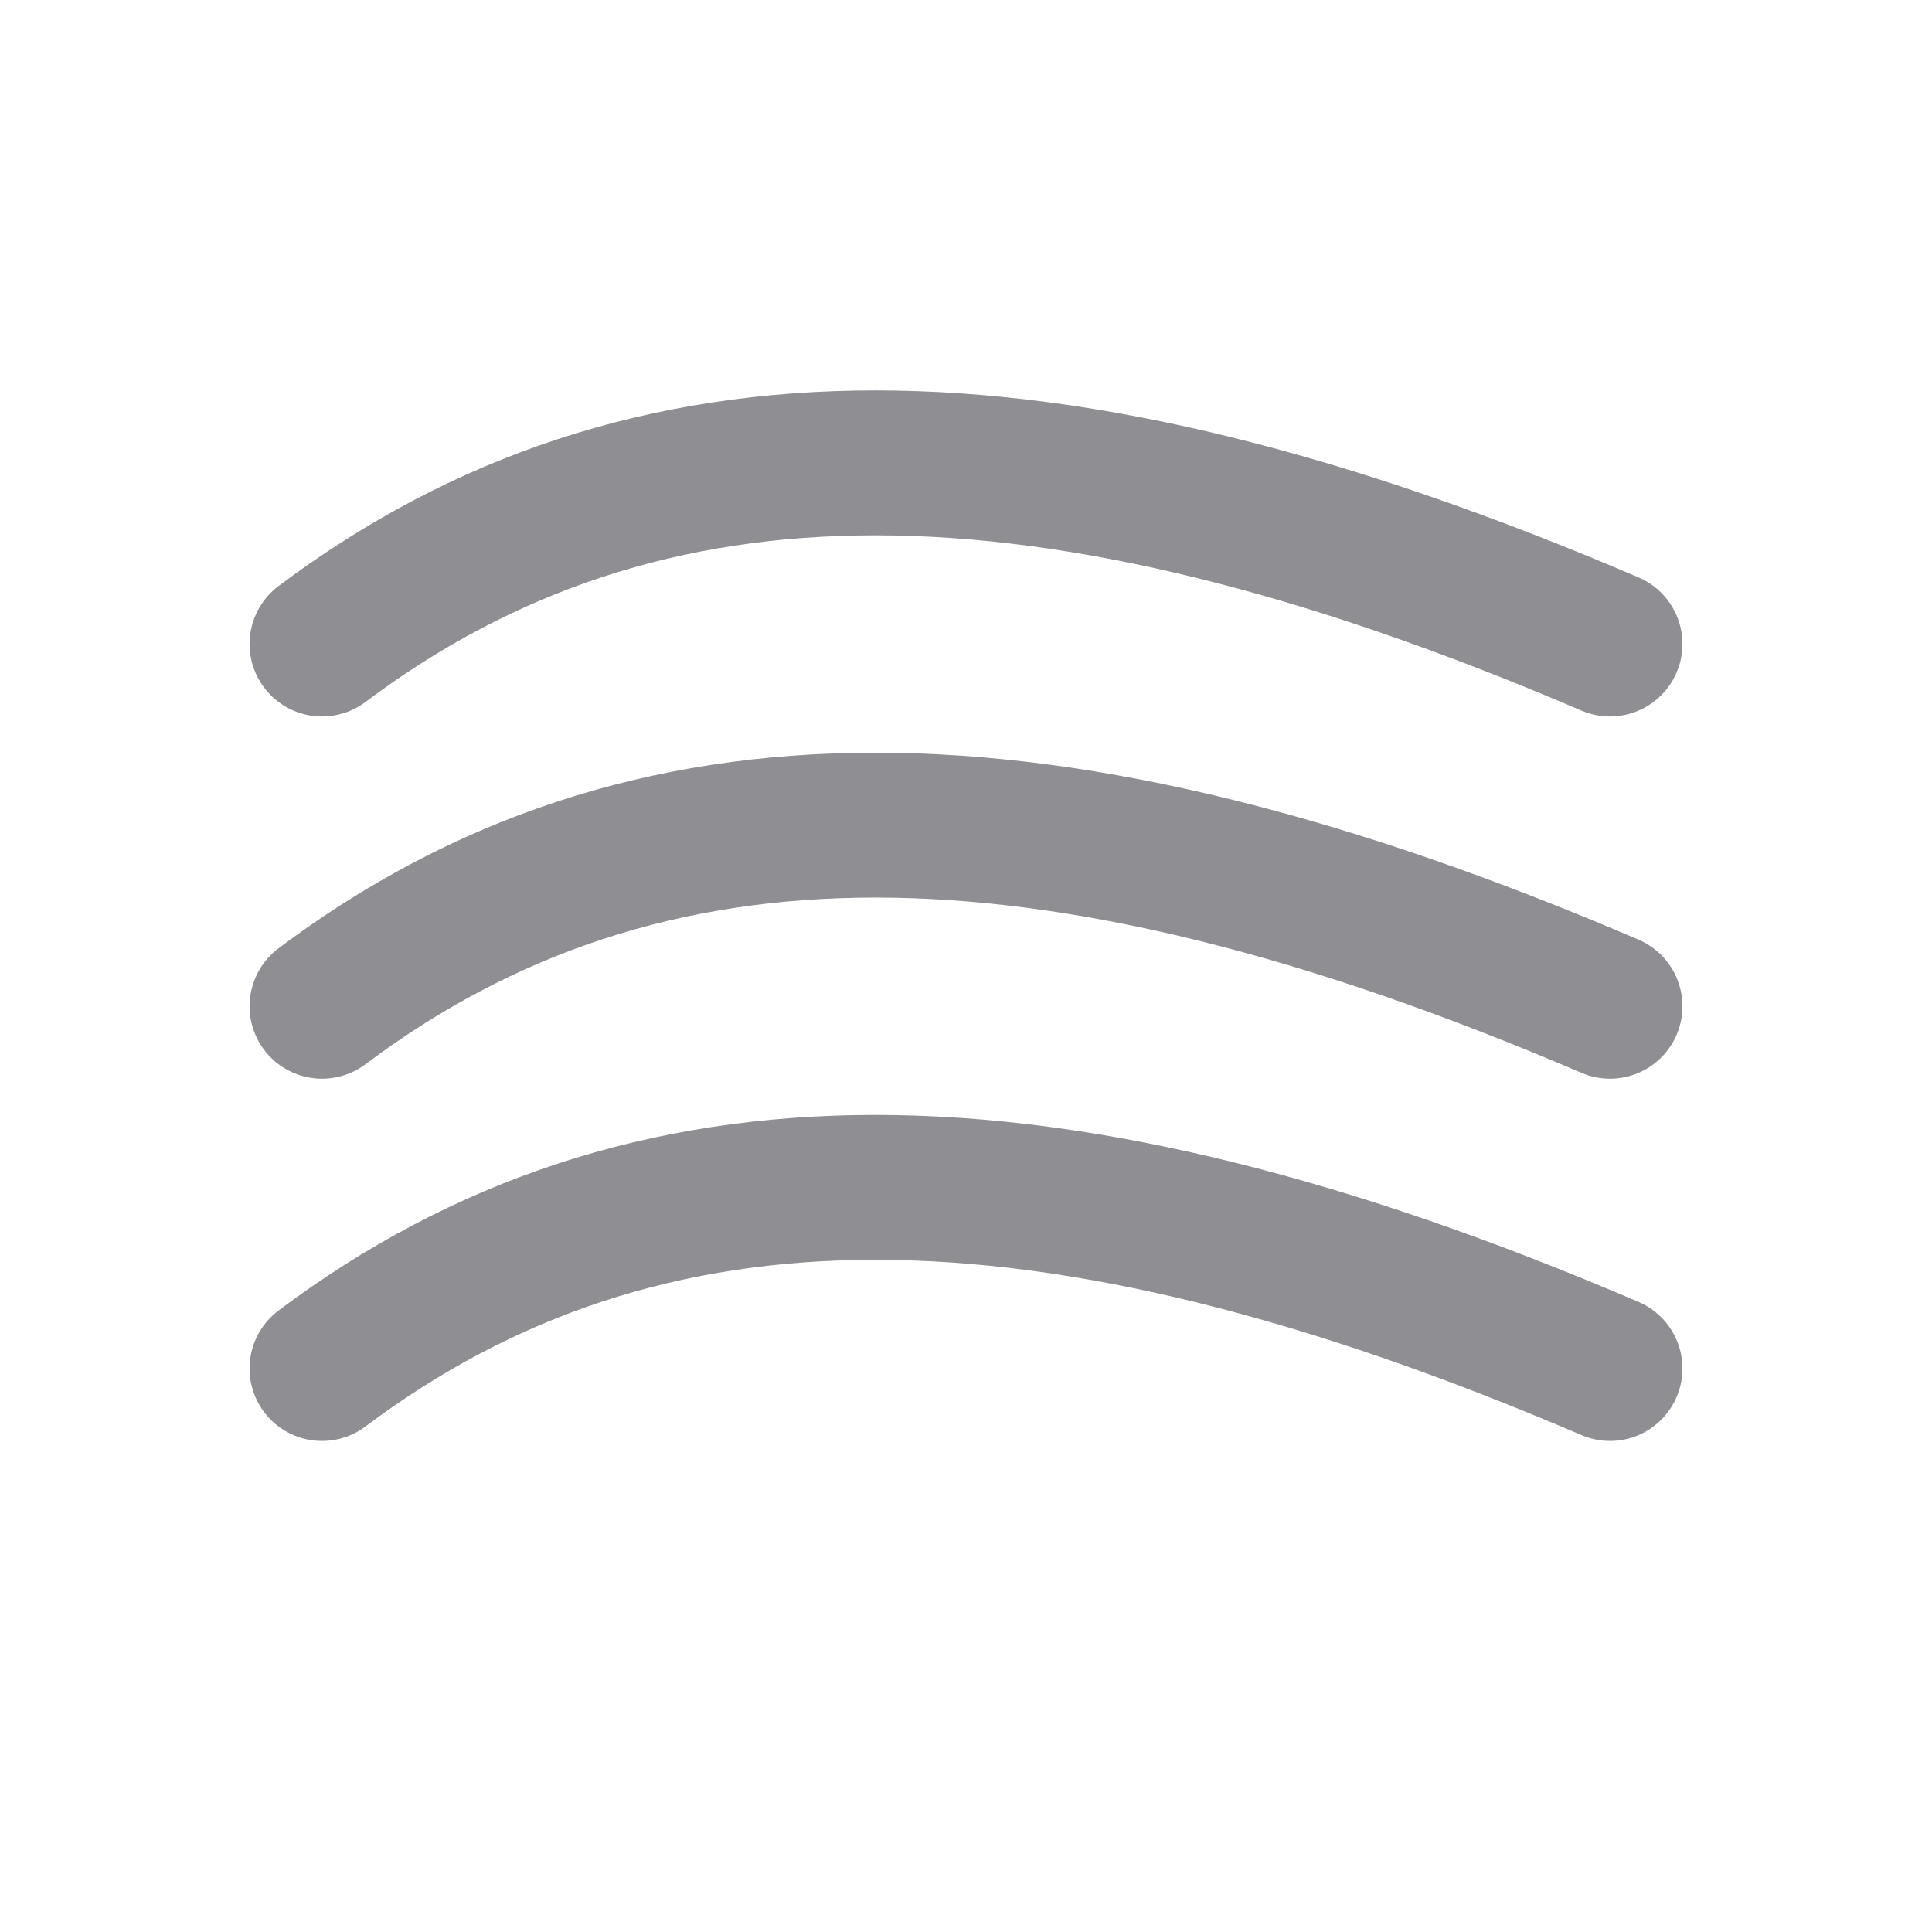
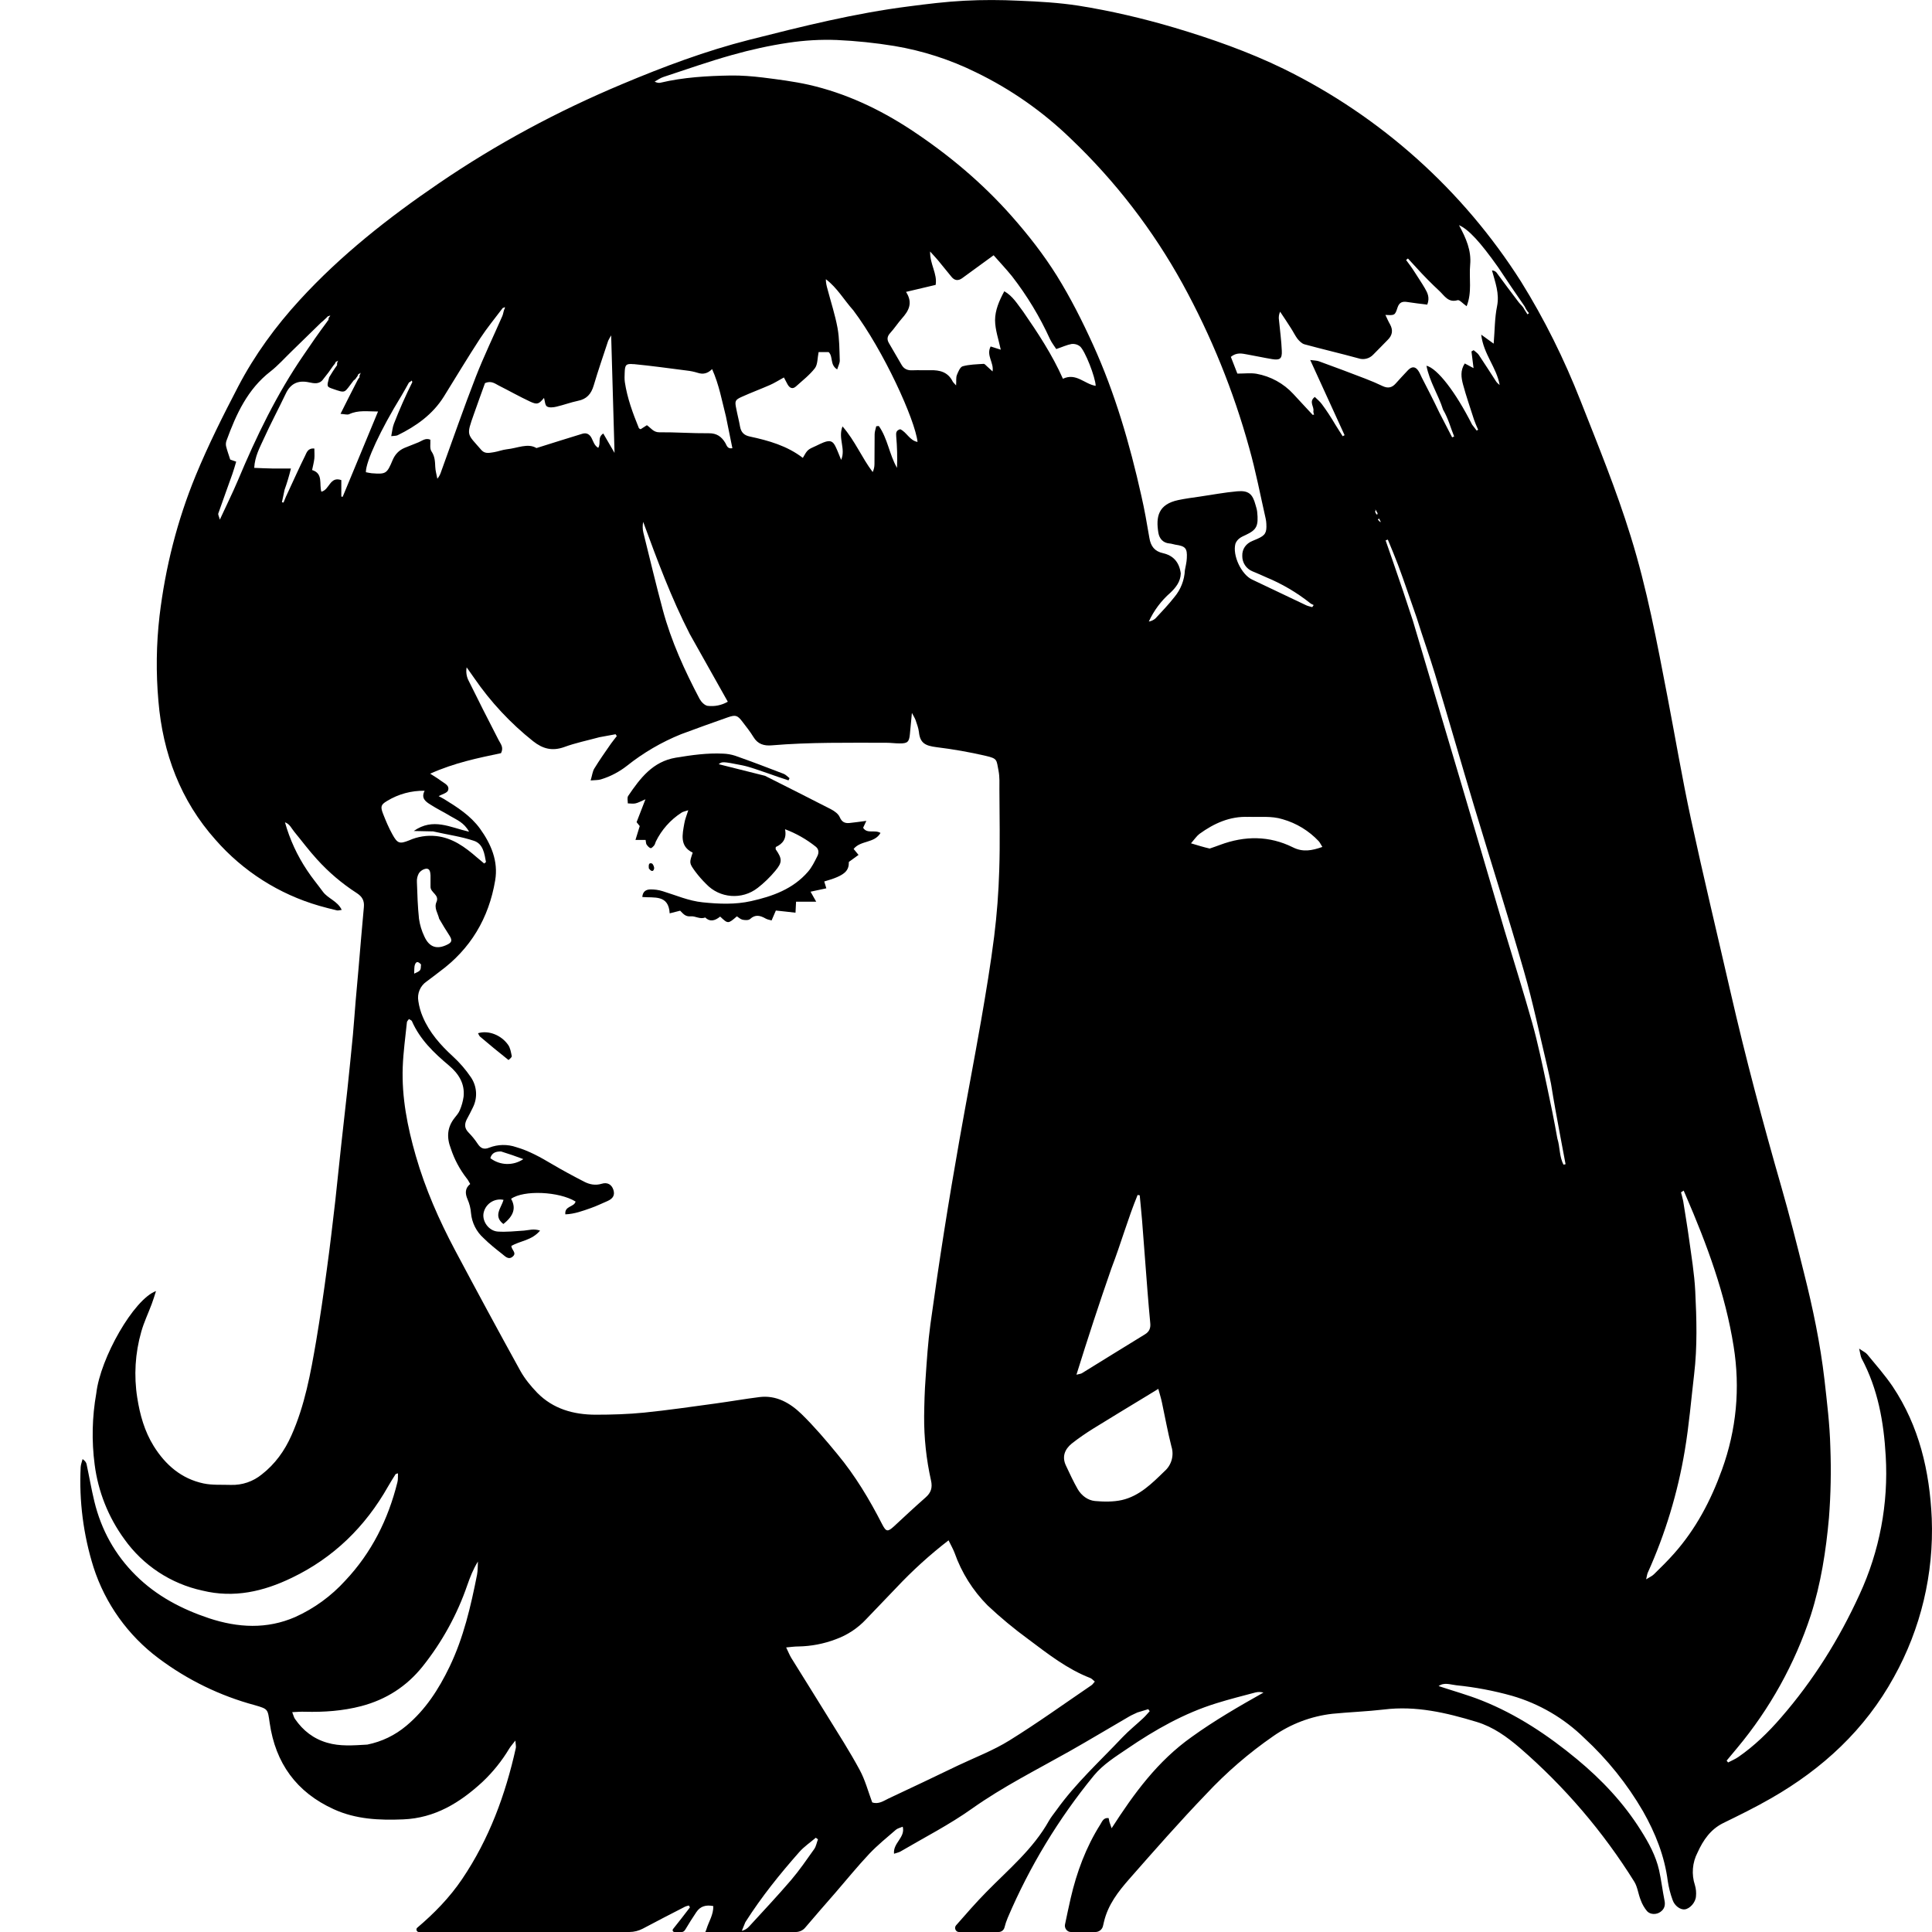
- <svg xmlns="http://www.w3.org/2000/svg" viewBox="0 0 24 24" width="1em" height="1em" fill="none" stroke="#8e8e93" stroke-width="1.8" stroke-linecap="round" stroke-linejoin="round">
-   <path d="M4 8c4-3 9-3 16 0M4 12.5c4-3 9-3 16 0M4 17c4-3 9-3 16 0" />
+ <svg xmlns="http://www.w3.org/2000/svg" fill="currentColor" fill-rule="evenodd" viewBox="0 0 24 24">
+   <path d="M5.938 12.835c.127-.039.285.02.373.143.028.038.036.092.046.14.003.014-.02.033-.04.05-.124-.098-.24-.194-.354-.291-.011-.01-.016-.027-.025-.042zM8.396 9.412c.195-.032.39-.06.588-.05a.54.54 0 01.148.026c.202.071.402.147.601.224.028.01.05.036.075.055l-.013.027a9.203 9.203 0 01-.26-.089c-.115-.038-.213-.077-.315-.098-.25-.05-.25-.046-.292-.014l.574.144c.275.139.55.276.823.417.042.022.09.057.107.098.026.06.063.076.117.072.066-.006.132-.017.213-.027l-.04.086c.051.08.142.02.216.064-.074.13-.247.09-.334.199l.061.074-.12.087c0 .106-.038.168-.306.243l.026.085-.196.042.07.124h-.25l-.007.137c-.081-.01-.161-.018-.244-.027l-.053.123c-.027-.008-.052-.011-.073-.023-.067-.038-.128-.056-.195.006-.019.017-.063.014-.093.008-.026-.006-.05-.029-.07-.042-.11.095-.11.095-.208.003-.057.046-.12.074-.186.011-.063.027-.123-.02-.178-.014-.07.007-.097-.035-.133-.07l-.13.033c-.013-.236-.194-.19-.34-.203.005-.072.05-.092.095-.094a.474.474 0 01.159.022c.164.05.32.12.496.138.203.021.405.029.601-.015.265-.059.52-.149.707-.365.049-.056.083-.127.117-.195.019-.038.02-.084-.02-.116a1.397 1.397 0 00-.382-.217c.024.12-.031.182-.115.221 0 .014-.004.025 0 .03.08.115.084.16-.007.267a1.39 1.39 0 01-.218.211.477.477 0 01-.641-.05 1.36 1.36 0 01-.133-.152c-.078-.107-.076-.108-.033-.236-.165-.08-.128-.226-.104-.364.008-.05.028-.096.049-.163-.04.014-.067.017-.087.032a.897.897 0 00-.316.357c-.007.016-.01.034-.02.047-.012.015-.034.038-.045.035-.02-.006-.037-.027-.05-.045-.008-.012-.007-.032-.012-.057h-.126l.053-.172a14.82 14.82 0 00-.039-.049l.11-.284c-.06.026-.091.044-.124.051-.03.007-.064 0-.095 0 0-.031-.01-.07.004-.092.149-.22.305-.428.593-.476z" />
+   <path d="M8.06 10.788c-.003-.038-.004-.075.037-.062.016.006.034.048.028.067-.01.04-.038.032-.064-.005z" />
+   <path clip-rule="evenodd" d="M11.981.009c.226-.012.453-.011.679 0 .247.01.495.024.74.062.401.064.798.157 1.19.273.463.138.92.299 1.356.511a7.31 7.31 0 012.948 2.642c.292.469.536.963.739 1.479.219.556.446 1.11.623 1.683.204.654.329 1.326.458 1.997.097.504.182 1.01.29 1.511.156.722.329 1.44.494 2.16.186.812.4 1.615.63 2.415.102.355.193.713.282 1.072.11.436.202.876.254 1.323.031.278.066.557.073.837a7.56 7.56 0 01-.017.88c-.037.413-.1.818-.226 1.212a5.017 5.017 0 01-.915 1.649l-.13.156.018.023c.043-.023.088-.041.127-.068.2-.138.373-.307.531-.49.4-.46.721-.973.975-1.529a3.59 3.59 0 00.325-1.72c-.024-.424-.097-.834-.3-1.213-.013-.027-.015-.06-.03-.121.05.035.082.048.101.072.107.13.22.258.315.398.33.494.46 1.052.486 1.64a3.75 3.75 0 01-.47 1.97c-.36.655-.887 1.14-1.526 1.506-.193.111-.394.21-.595.308-.157.078-.248.211-.318.365a.522.522 0 00-.033.406.359.359 0 01.013.139c-.005.077-.077.155-.14.162-.054.006-.125-.043-.15-.116a1.206 1.206 0 01-.06-.233c-.04-.314-.155-.6-.308-.87a3.906 3.906 0 00-.73-.91 2.129 2.129 0 00-.897-.524 4.093 4.093 0 00-.692-.131c-.075-.008-.15-.04-.22.01.18.06.363.11.538.18.434.173.82.43 1.18.728.308.255.58.543.794.884.098.155.186.315.227.496.027.123.042.25.067.375.013.062-.002.109-.053.144-.047.033-.122.034-.163-.01a.455.455 0 01-.08-.14c-.03-.073-.038-.159-.078-.225a7.314 7.314 0 00-1.423-1.664c-.16-.137-.329-.26-.537-.323-.376-.114-.753-.203-1.15-.154-.213.025-.427.032-.64.053a1.6 1.6 0 00-.736.278 5.14 5.14 0 00-.834.72c-.329.342-.642.699-.955 1.055-.136.155-.264.319-.314.531a5.227 5.227 0 00-.012.051.096.096 0 01-.09.076h-.31c-.046 0-.082-.048-.072-.094.023-.108.045-.216.07-.324.075-.325.19-.635.368-.917.024-.039.04-.088.104-.08l.01.049.027.077c.28-.435.571-.834.996-1.135.283-.204.584-.378.89-.55a.196.196 0 00-.098-.002c-.162.043-.325.084-.485.134-.402.124-.764.33-1.11.566-.147.1-.298.193-.414.333a7.314 7.314 0 00-1.07 1.767.845.845 0 00-.04.12.075.075 0 01-.072.056h-.494c-.04 0-.062-.051-.036-.082.123-.14.246-.282.377-.415.275-.281.58-.532.777-.884.027-.048.063-.09.095-.135.238-.333.54-.607.818-.902.082-.086.175-.16.26-.24.029-.027.053-.057.079-.085l-.018-.025-.135.041c-.034.017-.07.031-.102.05-.248.144-.494.292-.743.433-.408.23-.825.439-1.209.711-.281.2-.591.358-.889.533-.02.012-.044.015-.08.028-.015-.135.143-.201.108-.336-.033.014-.064.02-.085.038-.111.096-.227.19-.328.296-.148.157-.284.325-.425.488-.125.143-.25.286-.373.431A.153.153 0 019.89 24H8.762a.316.316 0 00.016-.042c.028-.09.085-.172.083-.28-.091-.018-.162.001-.212.077a4.45 4.45 0 00-.136.215c-.01.016-.024.03-.042.03h-.093c-.019 0-.029-.022-.017-.037.071-.088.14-.178.209-.268.001-.002-.006-.012-.012-.024-.014.004-.03.006-.045.013-.176.09-.352.181-.527.274a.363.363 0 01-.168.042H5.202c-.026 0-.039-.036-.019-.053.21-.178.402-.374.558-.605.335-.496.538-1.047.667-1.629.004-.02-.003-.043-.006-.091-.037.048-.059.072-.076.1a1.943 1.943 0 01-.334.415c-.28.258-.59.448-.983.464-.297.012-.588 0-.865-.127-.46-.21-.722-.57-.794-1.072-.025-.17-.017-.171-.182-.219A3.513 3.513 0 011.97 20.6a2.286 2.286 0 01-.808-1.13 3.569 3.569 0 01-.16-1.245c.002-.034.016-.067.024-.1.032.023.046.043.05.066.033.153.059.308.096.46.086.355.257.664.516.92.258.256.571.419.91.532.358.118.717.138 1.07-.016a1.89 1.89 0 00.621-.452c.328-.348.533-.76.648-1.223.009-.034.005-.071.007-.11-.015.006-.026.006-.03.011-.031.05-.064.1-.093.152-.284.502-.679.887-1.196 1.135-.351.17-.718.255-1.11.159a1.607 1.607 0 01-.971-.64 2.006 2.006 0 01-.368-.924 2.903 2.903 0 01.02-.886c.05-.439.466-1.17.742-1.271-.02.063-.035.112-.053.16-.043.116-.097.227-.13.345a1.901 1.901 0 00-.05.82c.033.212.09.416.204.6.147.236.346.407.62.465.11.023.225.014.338.018a.576.576 0 00.386-.131c.164-.128.282-.292.366-.481.168-.375.24-.777.309-1.179.05-.296.093-.594.133-.893.039-.281.071-.563.104-.845.026-.232.048-.464.074-.696.024-.228.052-.455.076-.683.024-.227.047-.455.069-.683.013-.14.022-.28.034-.42l.037-.417c.022-.25.041-.5.065-.748.008-.082-.02-.132-.09-.177a2.46 2.46 0 01-.492-.418c-.1-.109-.188-.228-.282-.342-.035-.042-.056-.097-.116-.118a2.084 2.084 0 00.275.597c.06.092.131.176.196.265.063.086.182.115.234.226-.028.003-.046.01-.06.006a4.74 4.74 0 01-.22-.057 2.71 2.71 0 01-1.287-.819c-.435-.487-.656-1.076-.71-1.723a5.206 5.206 0 01.014-1.06c.072-.602.22-1.186.45-1.745.155-.376.338-.741.526-1.102.205-.393.466-.75.765-1.076.512-.559 1.104-1.024 1.726-1.448.717-.49 1.478-.898 2.277-1.233C8.244.828 8.767.632 9.31.494c.655-.166 1.31-.33 1.982-.415.229-.03.458-.058.688-.07zm-1.847 22.82c-.07.06-.147.111-.207.18-.238.27-.464.549-.668.869l-.044.108a.177.177 0 00.093-.057c.174-.19.351-.378.519-.574.104-.122.195-.255.288-.386.024-.034.03-.08.046-.12l-.027-.02zm1.65-3.695a5.51 5.51 0 00-.653.593l-.37.386a.963.963 0 01-.377.25 1.372 1.372 0 01-.467.09c-.044 0-.087.006-.151.012.028.058.043.097.064.131.15.242.301.482.45.724.136.22.276.438.399.666.068.125.105.267.156.404.077.027.14-.018.202-.048.29-.135.579-.274.867-.412.213-.101.437-.186.636-.31.347-.215.68-.455 1.018-.685.015-.01.026-.028.042-.046-.023-.019-.038-.037-.056-.044-.287-.111-.527-.3-.77-.482a5.319 5.319 0 01-.506-.42 1.757 1.757 0 01-.41-.653c-.019-.049-.045-.095-.075-.156zm-5.847.264c-.06.096-.097.194-.132.293a3.38 3.38 0 01-.555 1.01c-.2.25-.455.412-.762.493-.23.06-.464.076-.7.07-.048-.002-.097.002-.158.005.016.04.021.066.035.085.1.145.23.246.4.295.157.046.316.034.498.023.181-.037.343-.115.485-.234.238-.199.402-.454.536-.732.175-.363.264-.751.342-1.144.01-.053.008-.11.011-.164zm14.945-4.586c.008.029.016.057.027.107.024.155.051.31.072.464.03.219.067.437.078.657.017.344.027.689-.014 1.033-.037.315-.063.633-.116.946a6.153 6.153 0 01-.46 1.518c-.008.018-.01.039-.02.082.047-.03.077-.042.098-.064.085-.083.17-.167.248-.255.271-.305.458-.66.596-1.043.18-.498.228-1.011.145-1.531-.103-.65-.33-1.263-.597-1.881a9.055 9.055 0 00-.024-.055l-.033.022zM5.797 8.29a.26.26 0 00.018.153c.124.251.25.501.379.75.025.049.066.09.03.163-.284.06-.578.119-.88.255.059.038.097.06.132.087.042.032.112.058.09.12-.01.033-.075.048-.117.072.017.01.043.021.067.036.166.102.33.207.447.368.138.192.229.404.188.644-.079.469-.306.85-.69 1.132-.054.04-.106.083-.161.122a.243.243 0 00-.103.245.77.77 0 00.055.195c.083.196.22.35.375.492.083.076.159.164.222.257a.37.37 0 01.025.377c-.023.05-.05.099-.076.148-.03.06-.028.111.022.162.041.042.08.089.112.138.038.058.078.079.147.05a.486.486 0 01.333-.006c.16.046.302.126.444.21.13.077.264.149.4.219.067.035.14.05.219.026.071-.022.124.01.145.076.02.064-.003.108-.074.139-.07.03-.137.063-.209.088-.1.035-.201.073-.314.077-.013-.107.11-.088.127-.159-.206-.126-.643-.145-.801-.034.063.112.035.21-.096.313-.13-.1-.025-.202.002-.3a.209.209 0 00-.249.17c-.015.101.067.216.178.224.108.007.218-.005.326-.012.06-.005.12-.027.199 0-.103.123-.248.127-.357.19.002.05.07.086.019.131-.053.048-.095-.001-.132-.03-.08-.063-.16-.126-.231-.197a.474.474 0 01-.157-.311.52.52 0 00-.043-.172c-.032-.074-.032-.137.033-.19-.018-.03-.028-.053-.045-.072a1.222 1.222 0 01-.196-.369c-.053-.137-.046-.264.048-.381.024-.03.05-.06.064-.095a.664.664 0 00.047-.168c.017-.165-.064-.287-.182-.387-.186-.156-.36-.322-.46-.551-.005-.011-.024-.017-.037-.026-.011.017-.024.027-.025.038-.019.185-.045.37-.052.557-.014.377.058.743.162 1.104.118.41.289.798.488 1.173.267.502.537 1.002.812 1.5.055.098.13.189.208.27.198.202.452.272.724.273.202 0 .404-.006.605-.026.295-.03.59-.073.884-.113.183-.025.365-.057.548-.08.21-.026.38.073.522.21.16.156.305.327.447.5.22.265.397.56.554.867.05.098.07.1.147.03.13-.121.26-.242.394-.36.067-.059.088-.12.067-.213a3.535 3.535 0 01-.085-.796c.002-.157.006-.314.018-.471.015-.224.03-.45.06-.672a59.114 59.114 0 01.362-2.298c.087-.493.182-.984.268-1.477.06-.347.118-.694.162-1.043.034-.273.055-.55.063-.825.011-.332.003-.665.002-.998 0-.077.004-.155-.01-.23-.028-.142-.01-.155-.162-.19a5.826 5.826 0 00-.607-.107c-.146-.018-.207-.053-.221-.19-.006-.049-.025-.098-.041-.146-.009-.025-.024-.048-.046-.09l-.025.264c-.009.096-.029.116-.127.115-.055 0-.11-.008-.164-.008-.476 0-.952-.008-1.426.032-.095.008-.173-.015-.226-.103-.04-.066-.088-.126-.134-.186-.063-.084-.086-.093-.182-.06-.195.068-.388.138-.582.21a2.71 2.71 0 00-.675.394.986.986 0 01-.323.168c-.033.01-.07.008-.127.013.02-.066.024-.114.047-.15.064-.105.135-.205.205-.306.023-.033.049-.063.073-.095l-.015-.023-.201.037c-.146.04-.296.07-.437.122-.148.053-.266.023-.386-.072a3.623 3.623 0 01-.733-.786l-.093-.132zm8.592 8.963l-.147.09c-.22.134-.44.266-.659.402-.093.058-.184.12-.27.188-.085.07-.124.161-.072.272.047.1.093.2.147.294.047.08.124.138.213.147.11.01.228.012.336-.012.217-.05.372-.205.528-.357a.291.291 0 00.087-.308c-.046-.18-.079-.365-.118-.547-.011-.052-.027-.103-.045-.169zm-.257-2.409c-.12.291-.205.597-.325.91-.151.433-.294.87-.435 1.323.036-.01.054-.01.067-.018.261-.16.522-.324.785-.484.054-.033.071-.078.065-.138-.012-.13-.024-.262-.034-.393l-.068-.886c-.008-.103-.02-.206-.029-.31-.009 0-.017-.002-.026-.004zm3.081-8.13l.099.285c.08.231.159.463.24.714l.58 1.952c.187.63.372 1.262.558 1.893.114.382.235.762.343 1.146.072.257.126.519.186.799.044.206.087.413.127.64.034.106.023.226.077.325l.025-.006-.068-.362c-.038-.206-.077-.412-.113-.638-.015-.07-.029-.141-.046-.211-.095-.396-.177-.796-.29-1.187-.196-.685-.413-1.364-.618-2.046-.165-.549-.322-1.1-.488-1.648-.069-.227-.15-.45-.226-.695l-.117-.336c-.037-.107-.075-.216-.115-.322-.04-.106-.084-.21-.127-.314a7.558 7.558 0 01-.027.01zM6.225 14.304c-.063-.001-.115.014-.134.083a.35.35 0 00.41.012 4.533 4.533 0 00-.276-.095zM5.23 11.98c-.026-.027-.057-.048-.075.002-.012.032-.007.07-.01.113.082-.037.082-.037.085-.115zm.062-1.189a.135.135 0 00-.088.056.197.197 0 00-.025.11c.005.152.01.306.026.457a.751.751 0 00.066.218c.061.136.157.167.288.101.055-.027.06-.054.025-.11a4.52 4.52 0 01-.129-.211c-.015-.068-.066-.131-.033-.207.04-.09-.076-.116-.074-.19V10.874c-.003-.038-.006-.087-.056-.083zm-.017-.968a.867.867 0 00-.467.127c-.076.045-.084.07-.05.158.034.087.07.173.115.254.064.117.09.125.21.077a.657.657 0 01.336-.053c.202.022.357.136.504.264l.092.077c.007-.006.014-.013.022-.018-.019-.105-.035-.226-.149-.264-.157-.053-.324-.075-.508-.117l-.24-.005c.24-.169.452-.044.687.009-.063-.115-.153-.147-.23-.193-.082-.05-.17-.092-.25-.144-.06-.037-.12-.08-.072-.172zm10.233.325c-.23-.01-.427.08-.608.211-.034.026-.06.065-.105.117.087.026.15.046.232.065.044-.015.088-.03.13-.046.306-.114.61-.115.904.031.126.063.237.04.366-.005-.02-.031-.03-.054-.045-.071a.986.986 0 00-.448-.273c-.14-.044-.284-.024-.426-.03zM7.99 6.483a.308.308 0 00.002.133c.08.321.156.643.242.962.104.387.27.75.456 1.103.02.037.061.08.098.087a.404.404 0 00.253-.051l-.472-.84c-.23-.448-.405-.92-.579-1.394zM10.397.497c-.2-.008-.405.004-.603.034-.236.035-.47.087-.7.152-.287.08-.569.18-.852.273-.04.013-.074.038-.11.058.028.014.05.018.07.014.287-.068.58-.085.873-.09.134-.002.269.009.402.025.19.024.382.048.57.09.456.104.874.3 1.265.556.464.306.888.66 1.257 1.078.205.232.395.475.56.739.17.274.315.561.449.856.273.601.456 1.232.6 1.876.04.173.07.348.1.524.017.104.065.167.17.19.122.028.2.105.22.251-.003.102-.06.174-.129.24a1.065 1.065 0 00-.268.358.164.164 0 00.083-.039c.08-.086.162-.172.235-.265a.56.56 0 00.13-.333c.009-.05.022-.1.024-.15.007-.124-.017-.15-.143-.168-.025-.004-.049-.014-.073-.015-.082-.007-.125-.063-.137-.131-.033-.198-.004-.355.247-.408.086-.018.174-.03.26-.042.158-.023.315-.053.473-.067.14-.012.19.033.226.167.008.029.018.057.021.087.019.179-.008.225-.141.288-.027.013-.055.024-.078.042a.148.148 0 00-.051.067c-.039.144.073.382.206.445l.673.32c.023.011.05.015.075.023l.018-.026c-.015-.008-.032-.013-.044-.024a2.27 2.27 0 00-.544-.32 4.898 4.898 0 00-.173-.075.203.203 0 01-.126-.191c-.003-.085.045-.154.128-.187l.059-.025c.099-.044.118-.076.112-.187a.384.384 0 00-.008-.063c-.067-.294-.123-.59-.205-.88a9.478 9.478 0 00-.826-2.036 7.465 7.465 0 00-1.39-1.805 4.536 4.536 0 00-1.177-.824 3.656 3.656 0 00-1.016-.328 6.155 6.155 0 00-.712-.074zm6.719 5.955c.01.014.018.028.038.034l-.022-.044-.016.01zM4.103 3.917a.062.062 0 01-.03.012.455.455 0 01-.04.039c-.01.01-.02.02-.045.04l-.363.354c-.088.085-.17.178-.266.253-.284.22-.425.53-.544.855a.132.132 0 00-.007.071c.013.055.033.108.052.168l.074.026c-.017.056-.03.105-.047.152-.058.164-.118.327-.175.491-.005.015.008.036.019.077.08-.175.158-.33.225-.489.228-.544.484-1.074.819-1.561.09-.133.182-.266.283-.401.004-.006.007-.013.022-.03.001-.016.003-.032.015-.04l.008-.017zm12.976 2.408a.023.023 0 01.009.019.073.073 0 00-.006.01.188.188 0 00.007.02l.018.022c.002-.007.007-.016.005-.021-.003-.01-.012-.018-.02-.038a1.331 1.331 0 01-.013-.012zM4.199 4.48c-.003.004-.008.008-.027.014-.005.013-.011.025-.031.047a2.085 2.085 0 01-.124.167c-.048.07-.116.055-.181.041-.134-.028-.228.016-.287.143-.089.187-.187.37-.273.56-.049.108-.11.216-.118.36.081.003.154.007.228.008h.228a2.563 2.563 0 01-.079.264c-.01.052-.022.103-.033.155l.02.004c.018-.046.037-.092.067-.153.066-.142.13-.285.2-.426.02-.04.034-.1.116-.092 0 .043.004.084 0 .124-.005.045-.017.09-.028.143.141.043.086.174.115.269.102-.022.104-.195.248-.144v.205l.017.002.439-1.059c-.13 0-.246-.02-.358.033-.024.011-.058-.001-.108-.004.075-.15.139-.278.211-.417a.128.128 0 01.025-.036c0-.015-.001-.03.008-.038l.006-.02c-.005.006-.01.011-.028.017-.004.012-.009.024-.026.045a.085.085 0 01-.032.033c-.123.157-.09.164-.258.106-.079-.027-.078-.028-.047-.144.028-.046.056-.093.098-.15 0-.016-.001-.032.007-.042L4.2 4.48zm2.073-.67c-.003.006-.007.011-.027.016-.094.125-.194.246-.28.377-.155.238-.301.481-.451.723-.14.224-.345.368-.575.481-.017.008-.04.006-.079.011.012-.059.016-.109.033-.153a6.076 6.076 0 01.229-.518l-.007-.02a.138.138 0 01-.035.025c-.028.05-.055.1-.093.164-.26.424-.443.817-.442.95.024.004.048.011.073.013.177.013.188.007.26-.165.03-.07.077-.12.147-.15l.175-.07c.044-.018.085-.057.146-.032.003.05-.01.11.014.145.042.062.044.125.047.193.002.049.017.098.026.147.029-.034.039-.065.05-.097.142-.39.277-.782.428-1.17.1-.256.22-.504.33-.756.013-.03.013-.067.03-.092V3.81zm3.987-.34c0 .045.01.084.021.123.042.16.094.318.124.48.024.133.023.27.028.406 0 .033-.019.067-.032.11-.094-.058-.047-.158-.106-.215h-.125c-.015.072-.01.152-.046.2-.066.085-.155.154-.236.227-.043.038-.078.018-.103-.025l-.046-.087c-.065.035-.117.069-.172.093-.116.051-.235.095-.35.147-.085.038-.09.053-.07.147.014.075.034.148.047.223.013.072.05.109.123.124.233.05.462.115.657.265.058-.102.058-.102.168-.151.03-.014.06-.03.092-.042.08-.03.115-.017.15.06.023.048.041.098.066.158.06-.14-.042-.267.017-.416.157.18.24.39.375.567a.235.235 0 00.022-.098c.002-.124 0-.247.002-.371 0-.034.013-.067.02-.1l.032-.003c.11.155.13.354.226.52a3.036 3.036 0 00-.01-.392c-.004-.045 0-.074.05-.088.08.036.116.14.215.158-.03-.275-.423-1.137-.798-1.635-.114-.127-.2-.28-.34-.386zm-2.667.696c-.019.034-.03.05-.037.067-.061.185-.125.37-.18.556-.031.105-.087.169-.195.19-.09.019-.178.052-.268.073-.038.009-.089.015-.118-.003-.024-.016-.025-.069-.036-.106-.064.076-.082.087-.17.047-.133-.062-.262-.135-.393-.201-.048-.025-.093-.063-.17-.03-.043.12-.091.25-.137.382-.099.28-.087.242.095.453.046.048.102.03.154.023.054-.009.106-.03.16-.036.13-.013.26-.08.367-.015.204-.064.387-.122.571-.178.05-.015.089.005.114.054.022.042.034.093.082.121.038-.056-.013-.128.063-.178l.14.241-.042-1.46zm.278.358c-.096-.01-.107.01-.11.108-.002.038-.003.078.002.115.03.2.099.386.174.57.002.006.012.01.022.015l.078-.05c.052.036.081.088.153.088.205-.002.41.014.616.012.099-.001.158.042.205.12.018.03.024.077.088.066l-.08-.394c-.05-.195-.085-.395-.172-.589-.057.057-.114.068-.18.046a.72.72 0 00-.135-.028c-.22-.028-.44-.059-.66-.08zm10.254-1.727c.089.163.155.316.139.491-.016.168.026.342-.044.516-.047-.033-.088-.082-.112-.075-.117.035-.164-.057-.227-.115a4.772 4.772 0 01-.286-.29l-.104-.113a4.856 4.856 0 01-.023.019c.035.046.07.093.11.156.04.064.084.127.122.193.034.058.065.118.031.205-.082-.01-.164-.019-.246-.032-.06-.01-.101 0-.124.07-.031.098-.037.096-.15.09.02.042.036.08.057.116.041.074.03.138-.03.196-.06.06-.118.122-.178.181a.175.175 0 01-.185.046c-.222-.061-.447-.113-.67-.174-.032-.009-.063-.04-.086-.068-.03-.04-.052-.087-.08-.13-.044-.07-.09-.138-.136-.207a.18.18 0 00-.014.105c.012.127.03.253.035.38.005.1-.024.12-.121.104-.104-.017-.206-.04-.31-.058-.064-.012-.131-.028-.202.03l.081.208c.09 0 .166-.01.237.002a.819.819 0 01.458.251c.078.083.154.168.241.26l.018-.005c-.004-.006-.008-.013-.01-.04.014-.056-.062-.118.018-.178.031.03.064.057.088.09.058.078.111.159.169.257l.089.141.024-.013a2093.819 2093.819 0 01-.427-.934c.055.007.083.007.108.016.193.07.385.142.577.216.074.028.147.06.219.094.062.028.112.018.157-.033.05-.056.102-.112.154-.167.05-.051.095-.046.132.014.016.025.026.053.04.08.071.138.143.277.217.433l.159.308.025-.011c-.044-.106-.07-.218-.138-.334-.057-.182-.168-.346-.206-.545.136.034.362.326.567.732l.057.074.018-.011a1.563 1.563 0 01-.052-.127c-.046-.145-.097-.29-.136-.436-.022-.083-.036-.173.022-.26l.109.058-.026-.207.027-.016c.022.02.05.036.065.06.073.108.143.22.215.33.01.016.029.029.043.043-.036-.217-.2-.38-.229-.626l.155.112c.014-.166.012-.319.042-.465.032-.158-.023-.297-.063-.445.024.004.036.006.055.025.092.124.183.249.277.371.02.027.05.047.069.087l.04.063.019-.015a.293.293 0 01-.053-.082 27.922 27.922 0 01-.332-.49c-.221-.311-.363-.467-.485-.521zm-6.57.327c-.003.161.092.275.069.415l-.368.087c.09.139.032.237-.052.331-.05.057-.092.122-.143.178-.037.04-.046.078-.018.126l.16.275c.029.048.072.066.128.064.076-.003.152 0 .228-.001.116-.003.216.022.275.137.006.014.02.024.044.052.004-.059-.003-.098.01-.13.016-.04.04-.099.072-.108.084-.023.173-.024.26-.03.013-.001.027.018.04.029l.071.065c.019-.11-.082-.198-.024-.31l.126.04c-.026-.123-.07-.245-.071-.366 0-.123.051-.243.115-.36.107.062.16.156.234.253.183.265.36.533.494.834.165-.078.27.068.407.088-.003-.106-.133-.441-.197-.492a.142.142 0 00-.102-.028c-.06.011-.119.039-.191.063-.025-.039-.056-.078-.077-.122a3.936 3.936 0 00-.473-.783c-.076-.094-.16-.182-.228-.26l-.391.285c-.049.035-.094.03-.132-.017l-.169-.207c-.025-.03-.053-.059-.097-.108z" />
</svg>
